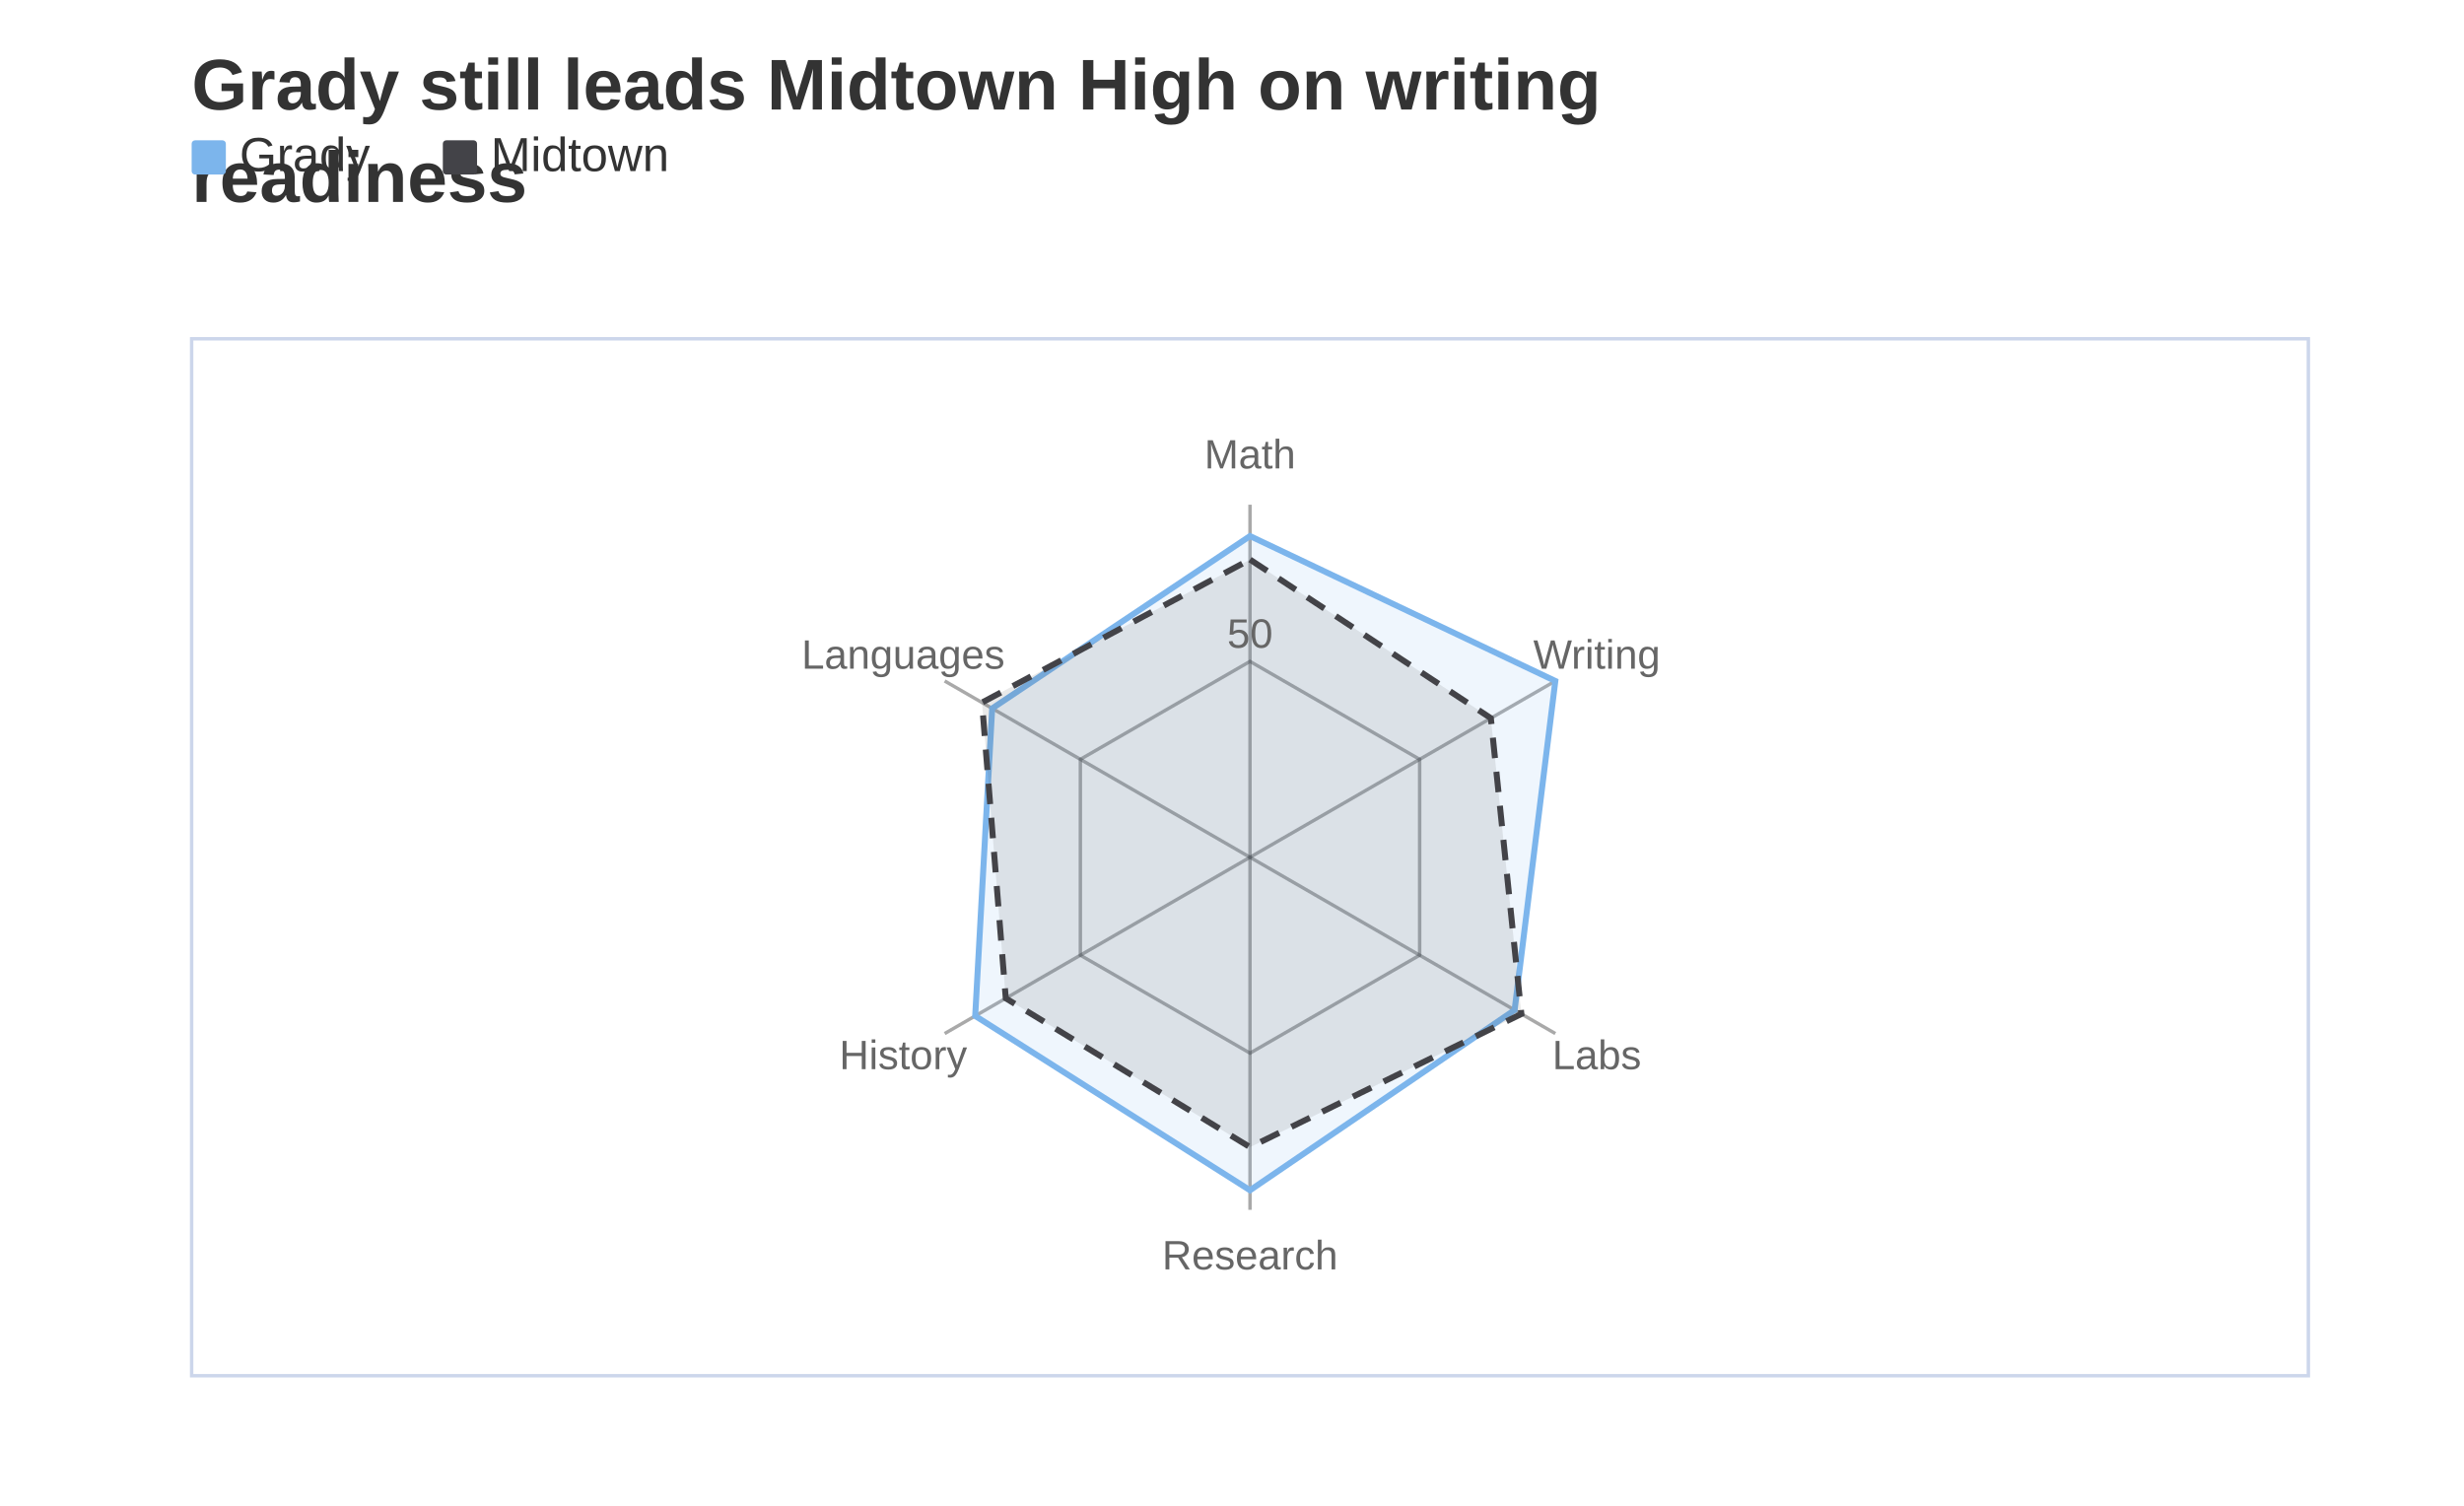
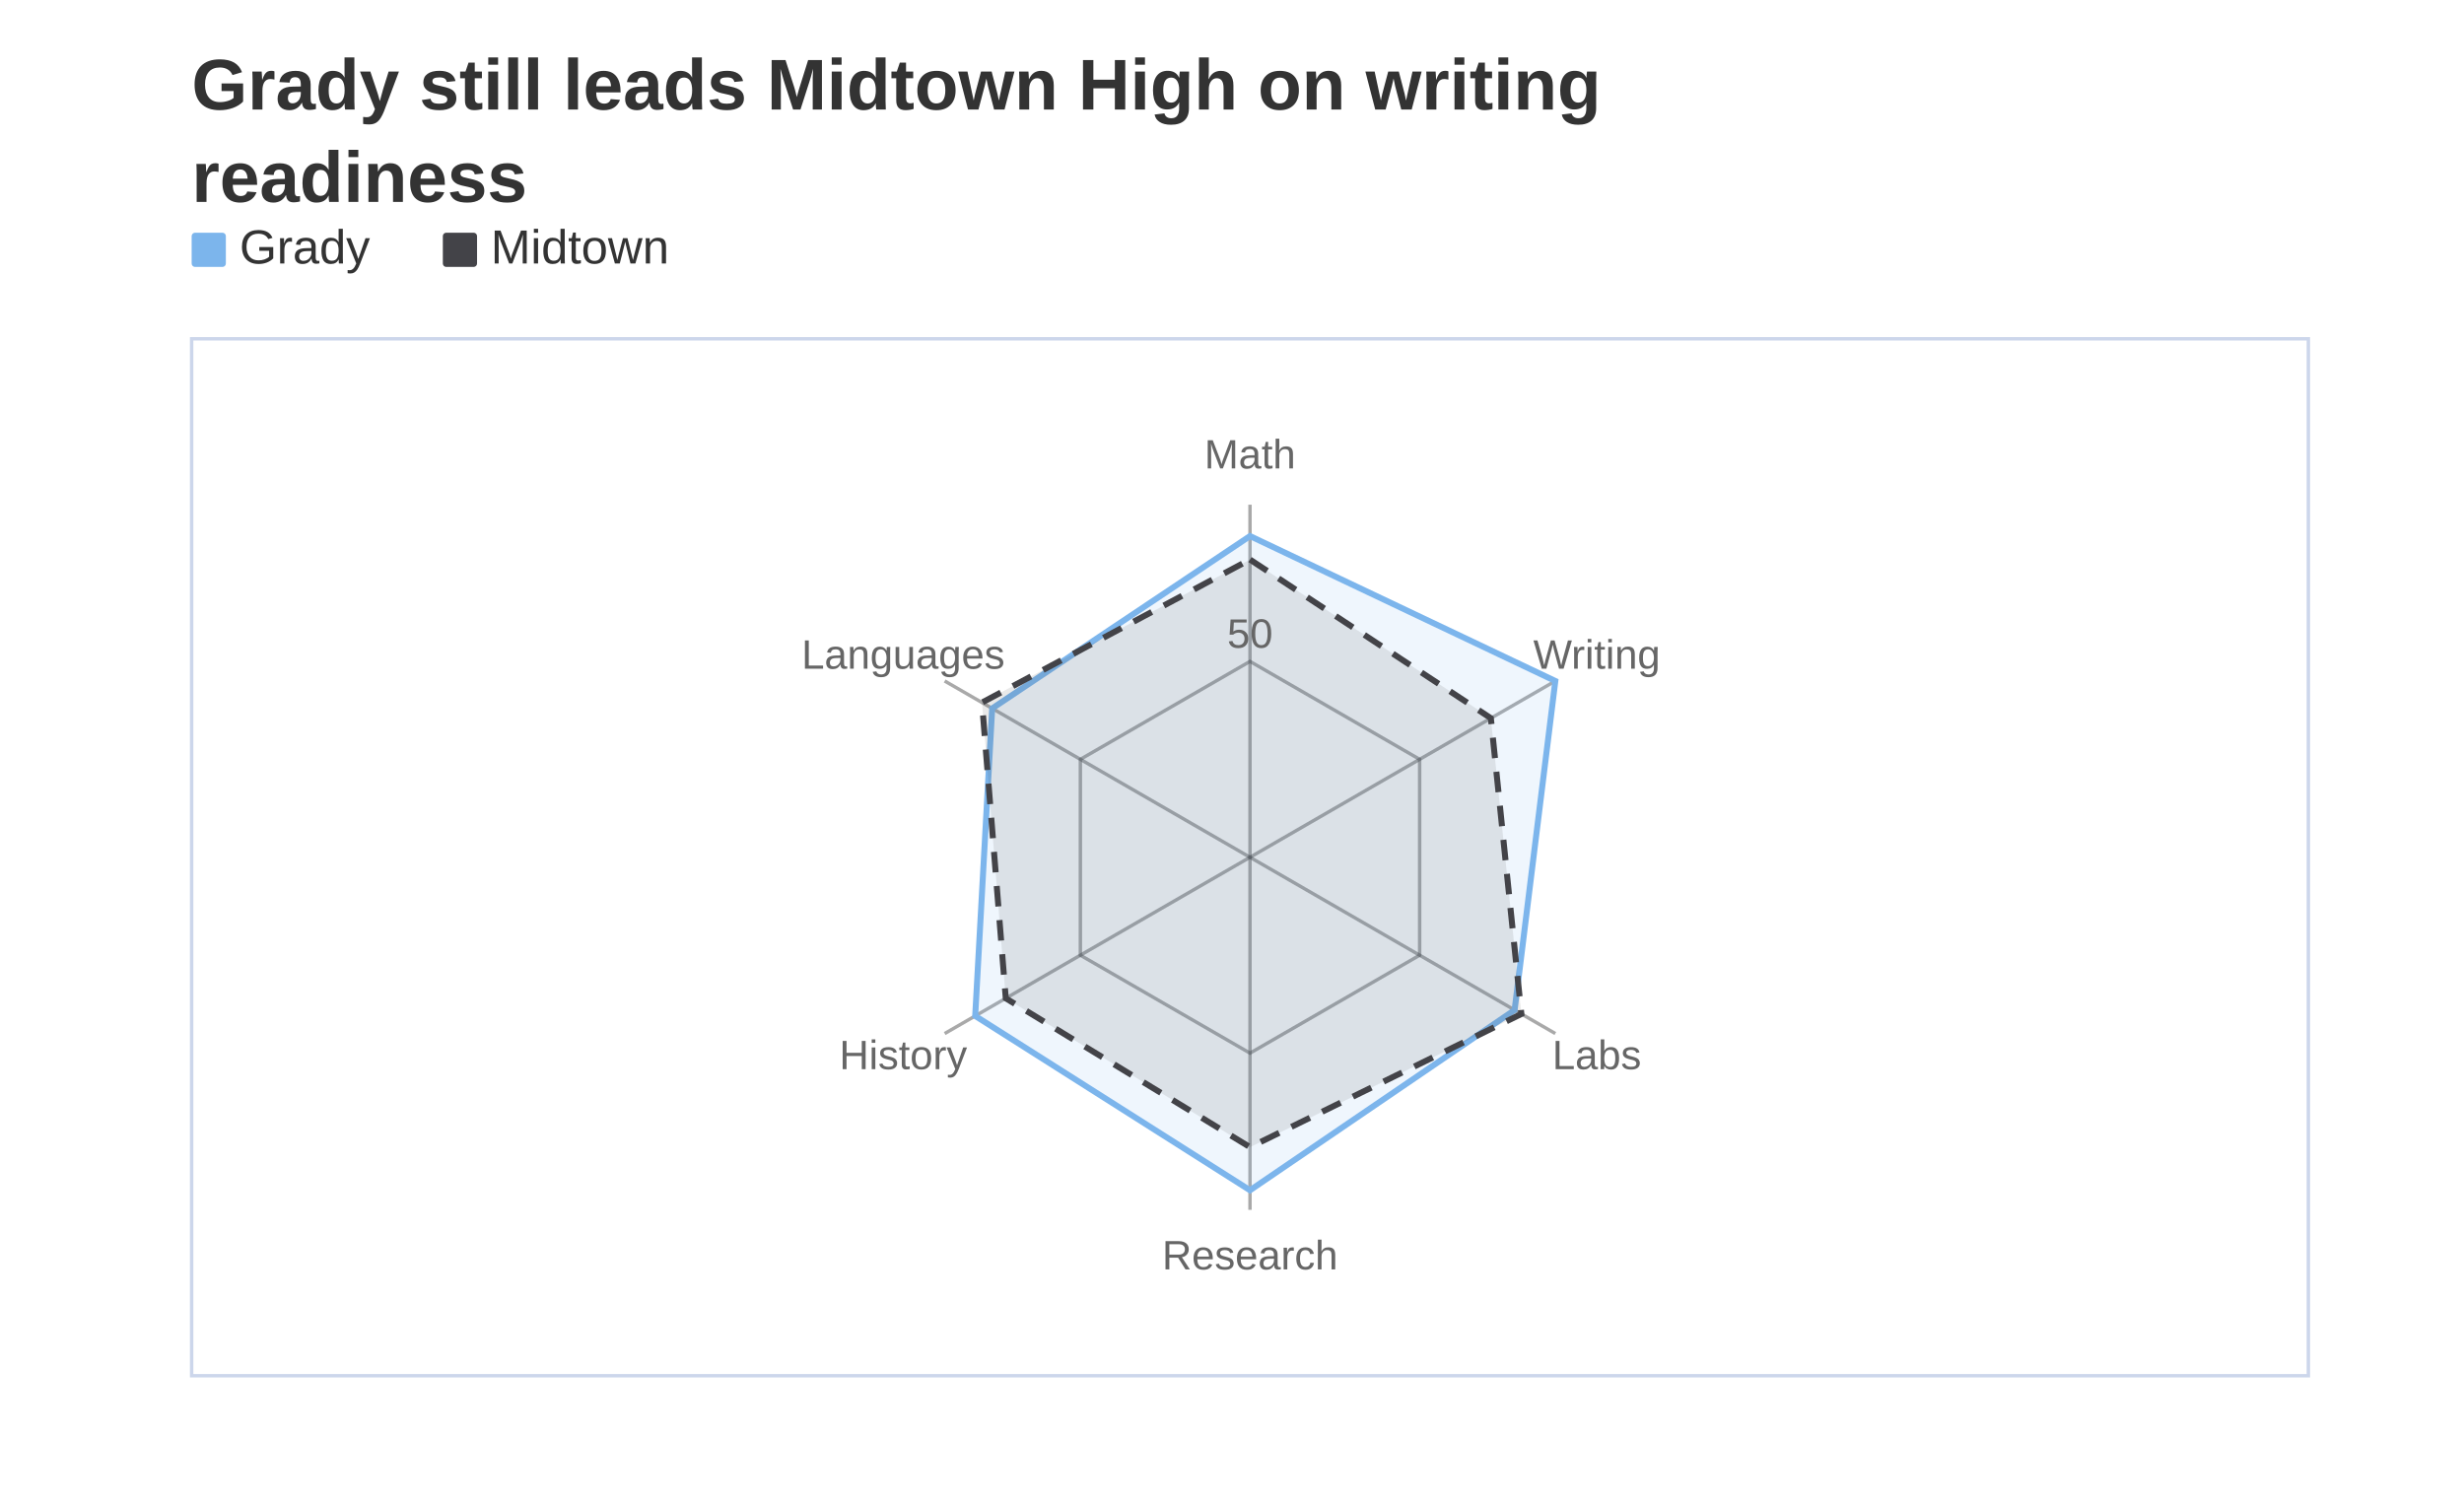
<svg xmlns="http://www.w3.org/2000/svg" width="720" height="440" viewBox="0 0 720 440" role="img" aria-label="radar chart: Grady still leads Midtown High on writing readiness, 12 rows, series school" aria-labelledby="mv-dcb0927b06a62057-title" aria-describedby="mv-dcb0927b06a62057-desc" data-markvis="2" data-chart-type="radar" data-id="mv-dcb0927b06a62057" font-family="Arial, Helvetica, &quot;Segoe UI&quot;, sans-serif" font-size="12">
  <text x="56" y="32" text-anchor="start" font-size="21" font-weight="600" fill="#333333">
    <tspan x="56" dy="0">Grady still leads Midtown High on writing</tspan>
    <tspan x="56" dy="27">readiness</tspan>
  </text>
  <g font-size="14" font-weight="500" fill="#333333">
-     <rect x="56" y="41" width="10" height="10" fill="#7cb5ec" rx="1" />
-     <text x="70" y="50" data-legend="Grady">Grady</text>
-     <rect x="129.4" y="41" width="10" height="10" fill="#434348" rx="1" />
-     <text x="143.4" y="50" data-legend="Midtown">Midtown</text>
+     <rect x="56" y="68" width="10" height="10" fill="#7cb5ec" rx="1" />
+     <text x="70" y="77" data-legend="Grady">Grady</text>
+     <rect x="129.4" y="68" width="10" height="10" fill="#434348" rx="1" />
+     <text x="143.4" y="77" data-legend="Midtown">Midtown</text>
  </g>
  <rect x="56" y="99" width="618.52" height="303" fill="none" stroke="#ccd6eb" stroke-width="1" data-plot-border="1" />
  <g fill="none" stroke="#333333" stroke-opacity="0.42" stroke-width="1" data-radar-grid="1">
    <path d="M365.26 193.27 L414.83 221.88 L414.83 279.12 L365.26 307.73 L315.69 279.12 L315.69 221.88 Z" />
    <line x1="365.26" y1="250.5" x2="365.26" y2="147.48" />
    <line x1="365.26" y1="250.5" x2="454.48" y2="198.99" />
    <line x1="365.26" y1="250.5" x2="454.48" y2="302.01" />
    <line x1="365.26" y1="250.5" x2="365.26" y2="353.52" />
    <line x1="365.26" y1="250.5" x2="276.04" y2="302.01" />
    <line x1="365.26" y1="250.5" x2="276.04" y2="198.99" />
  </g>
  <g data-radar="1">
    <path d="M365.26 156.64 L454.48 198.99 L442.58 295.14 L365.26 347.8 L284.96 296.86 L289.92 207 Z" fill="#7cb5ec" fill-opacity="0.12" stroke="#7cb5ec" stroke-width="1.75" data-series="Grady" />
    <path d="M365.26 163.51 L435.64 209.86 L444.56 296.29 L365.26 335.21 L293.89 291.71 L286.95 205.29 Z" fill="#434348" fill-opacity="0.12" stroke="#434348" stroke-width="1.75" stroke-dasharray="6 4" data-series="Midtown" />
  </g>
  <g fill="#666666" font-size="12" font-weight="400">
    <text x="365.26" y="133.48" text-anchor="middle" dominant-baseline="middle" data-spoke="Math">Math</text>
    <text x="466.6" y="191.99" text-anchor="middle" dominant-baseline="middle" data-spoke="Writing">Writing</text>
    <text x="466.6" y="309.01" text-anchor="middle" dominant-baseline="middle" data-spoke="Labs">Labs</text>
    <text x="365.26" y="367.52" text-anchor="middle" dominant-baseline="middle" data-spoke="Research">Research</text>
    <text x="263.92" y="309.01" text-anchor="middle" dominant-baseline="middle" data-spoke="History">History</text>
    <text x="263.92" y="191.99" text-anchor="middle" dominant-baseline="middle" data-spoke="Languages">Languages</text>
    <text x="365.26" y="189.27" text-anchor="middle" font-size="12" fill="#666666" data-radar-tick="50">50</text>
  </g>
</svg>
